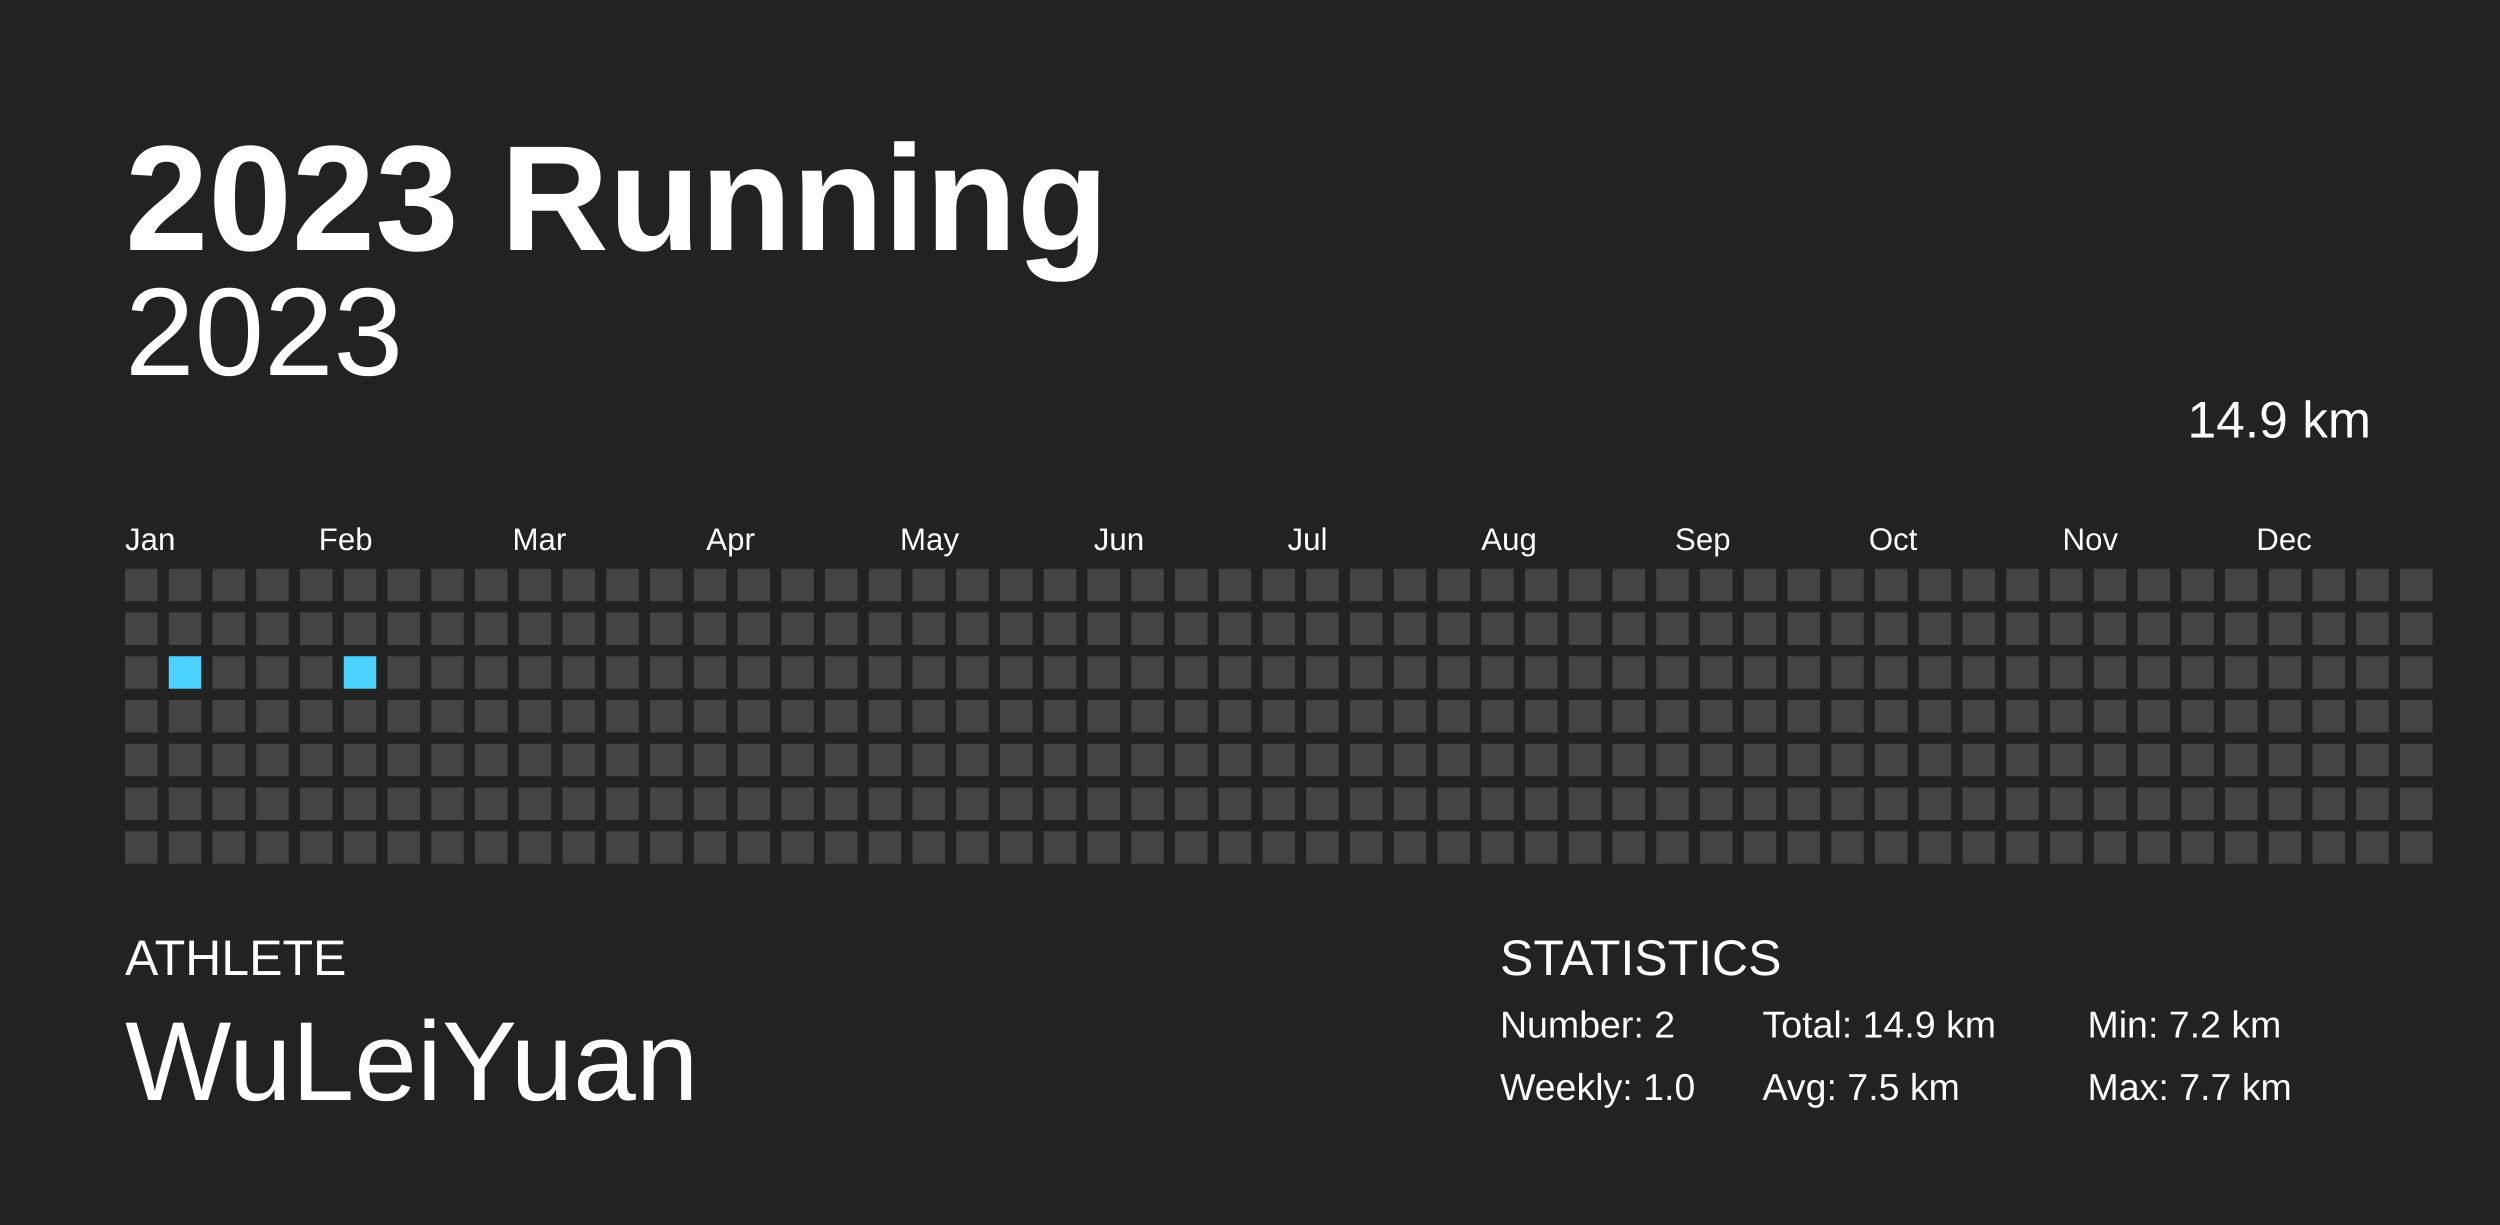
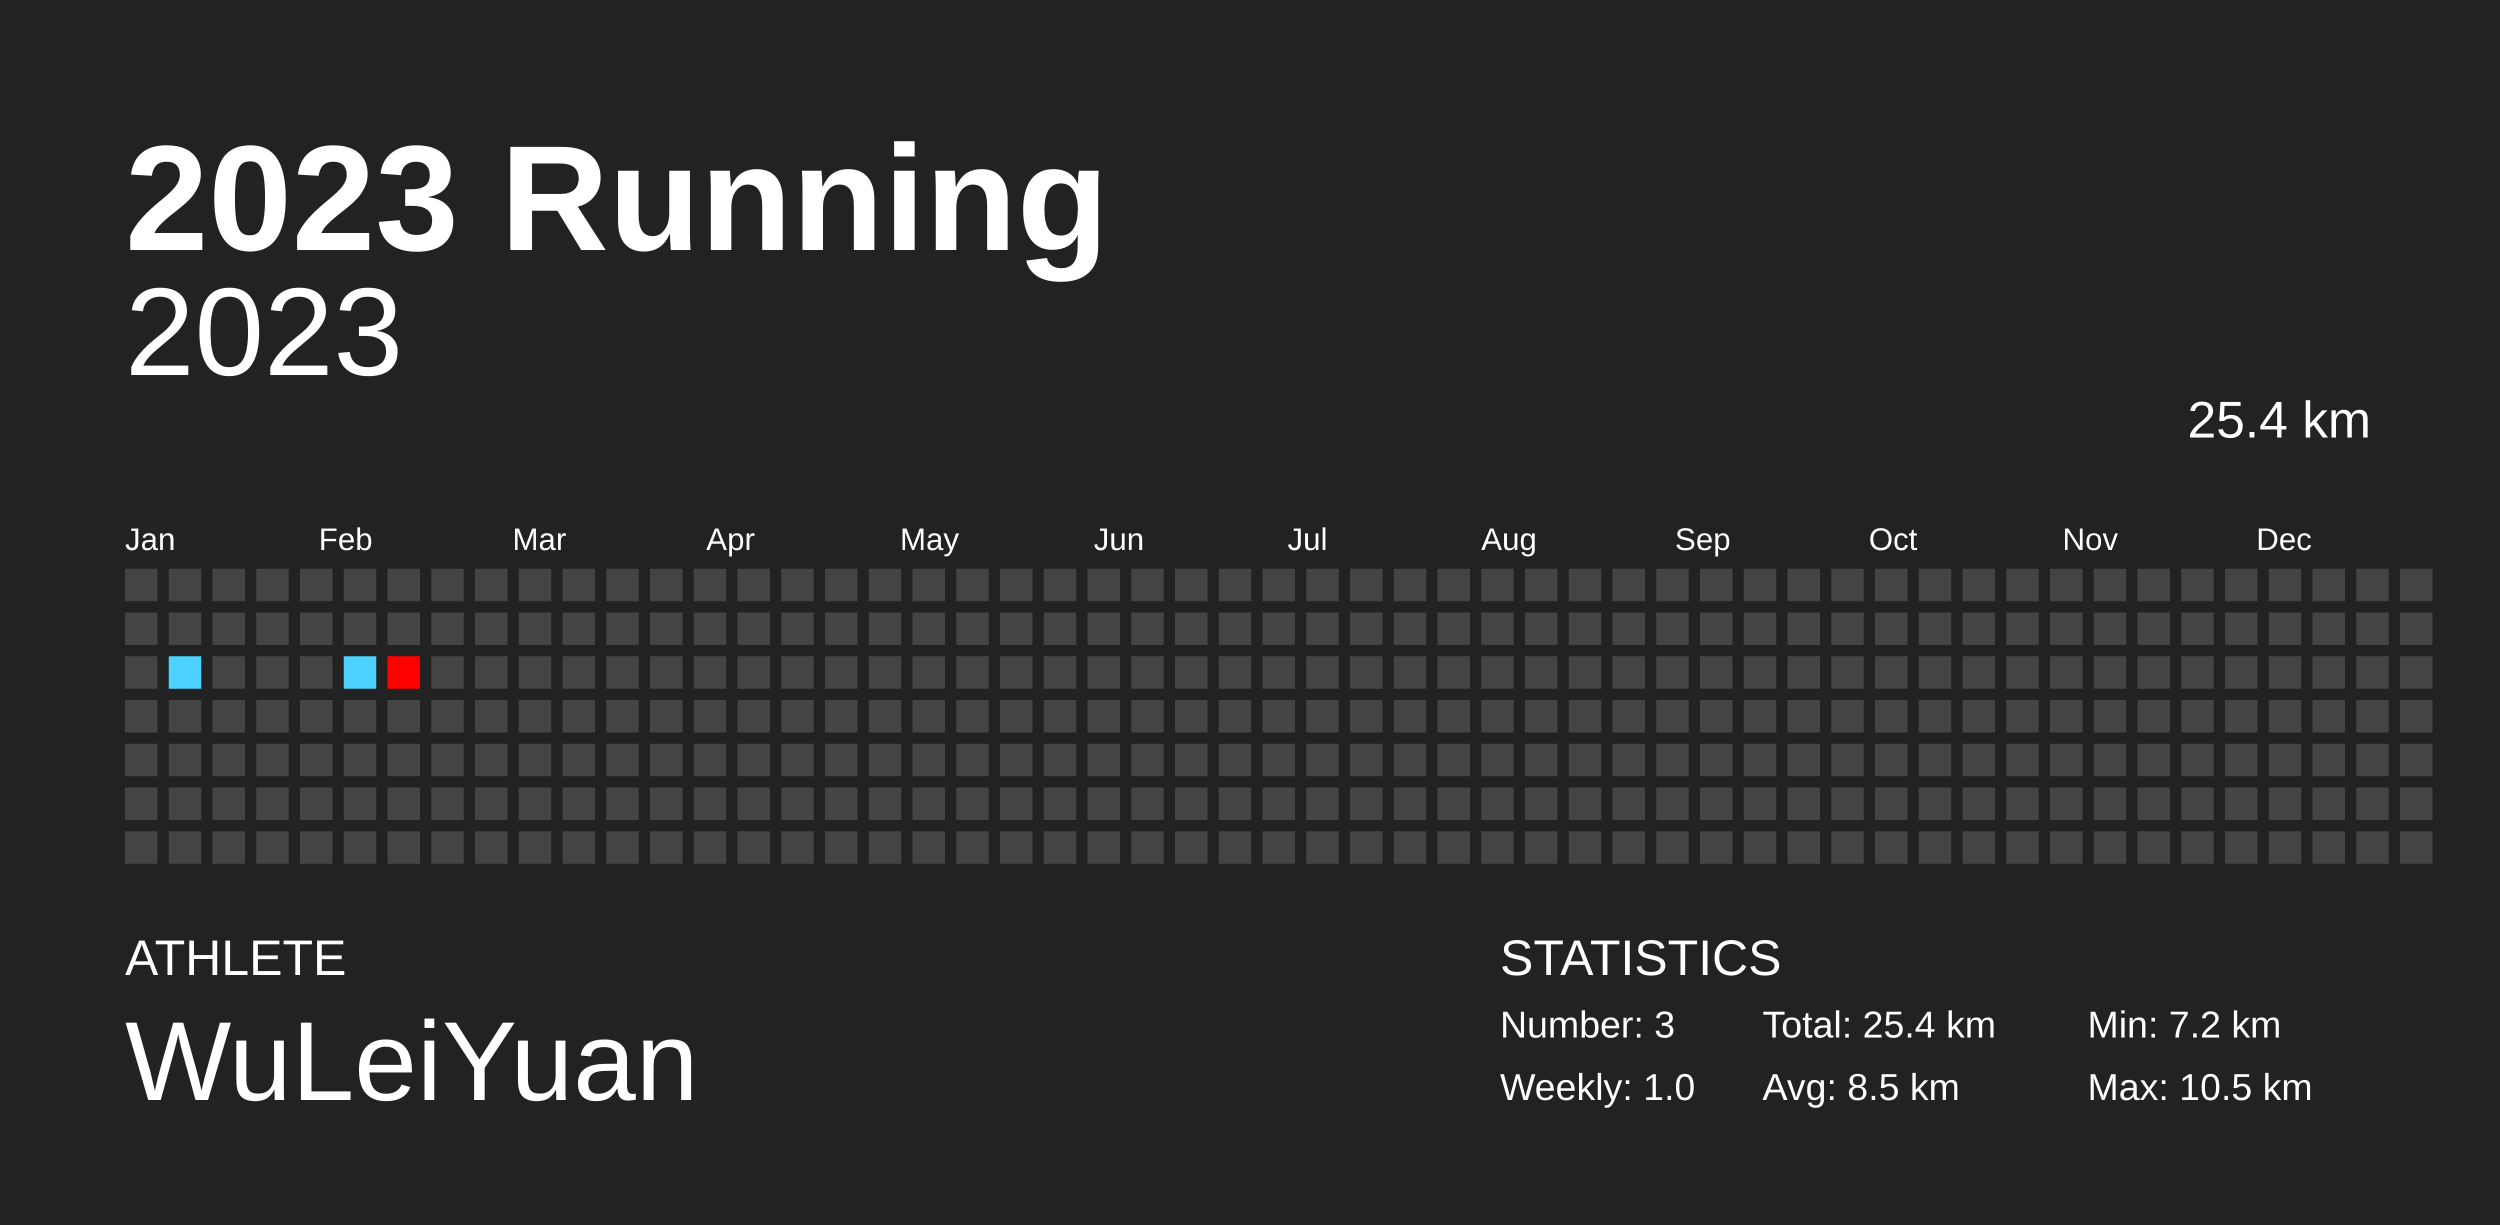
<svg xmlns="http://www.w3.org/2000/svg" baseProfile="full" height="98mm" version="1.1" viewBox="0,0,200,98" width="200mm">
  <defs />
  <rect fill="#222222" height="98" width="200" x="0" y="0" />
  <text fill="#FFFFFF" style="font-size:12px; font-family:Arial; font-weight:bold;" x="10" y="20">2023 Running</text>
  <text fill="#FFFFFF" style="font-size:4px; font-family:Arial" x="10" y="78">ATHLETE</text>
  <text fill="#FFFFFF" style="font-size:9px; font-family:Arial" x="10" y="88">WuLeiYuan</text>
  <text fill="#FFFFFF" style="font-size:4px; font-family:Arial" x="120" y="78">STATISTICS</text>
-   <text fill="#FFFFFF" style="font-size:3px; font-family:Arial" x="120" y="83">Number: 2</text>
+   <text fill="#FFFFFF" style="font-size:3px; font-family:Arial" x="120" y="83">Number: 3</text>
  <text fill="#FFFFFF" style="font-size:3px; font-family:Arial" x="120" y="88">Weekly: 1.0</text>
-   <text fill="#FFFFFF" style="font-size:3px; font-family:Arial" x="141" y="83">Total: 14.9 km</text>
-   <text fill="#FFFFFF" style="font-size:3px; font-family:Arial" x="141" y="88">Avg: 7.5 km</text>
+   <text fill="#FFFFFF" style="font-size:3px; font-family:Arial" x="141" y="83">Total: 25.4 km</text>
+   <text fill="#FFFFFF" style="font-size:3px; font-family:Arial" x="141" y="88">Avg: 8.5 km</text>
  <text fill="#FFFFFF" style="font-size:3px; font-family:Arial" x="167" y="83">Min: 7.2 km</text>
-   <text fill="#FFFFFF" style="font-size:3px; font-family:Arial" x="167" y="88">Max: 7.7 km</text>
+   <text fill="#FFFFFF" style="font-size:3px; font-family:Arial" x="167" y="88">Max: 10.5 km</text>
  <text alignment-baseline="hanging" fill="#FFFFFF" style="font-size:10.0px; font-family:Arial;" x="10" y="30">2023</text>
-   <text alignment-baseline="hanging" fill="#FFFFFF" style="font-size:4.125px; font-family:Arial;" x="175" y="35">14.9 km</text>
+   <text alignment-baseline="hanging" fill="#FFFFFF" style="font-size:4.125px; font-family:Arial;" x="175" y="35">25.4 km</text>
  <text fill="#FFFFFF" style="font-size:2.5px; font-family:Arial" x="10.0" y="44">Jan</text>
  <text fill="#FFFFFF" style="font-size:2.5px; font-family:Arial" x="25.5" y="44">Feb</text>
  <text fill="#FFFFFF" style="font-size:2.5px; font-family:Arial" x="41.0" y="44">Mar</text>
  <text fill="#FFFFFF" style="font-size:2.5px; font-family:Arial" x="56.5" y="44">Apr</text>
  <text fill="#FFFFFF" style="font-size:2.5px; font-family:Arial" x="72.0" y="44">May</text>
  <text fill="#FFFFFF" style="font-size:2.5px; font-family:Arial" x="87.5" y="44">Jun</text>
  <text fill="#FFFFFF" style="font-size:2.5px; font-family:Arial" x="103.0" y="44">Jul</text>
  <text fill="#FFFFFF" style="font-size:2.5px; font-family:Arial" x="118.5" y="44">Aug</text>
  <text fill="#FFFFFF" style="font-size:2.5px; font-family:Arial" x="134.0" y="44">Sep</text>
  <text fill="#FFFFFF" style="font-size:2.5px; font-family:Arial" x="149.5" y="44">Oct</text>
  <text fill="#FFFFFF" style="font-size:2.5px; font-family:Arial" x="165.0" y="44">Nov</text>
  <text fill="#FFFFFF" style="font-size:2.5px; font-family:Arial" x="180.5" y="44">Dec</text>
  <rect fill="#444444" height="2.6" width="2.6" x="10.0" y="45.5" />
  <rect fill="#444444" height="2.6" width="2.6" x="10.0" y="49.0" />
  <rect fill="#444444" height="2.6" width="2.6" x="10.0" y="52.5" />
  <rect fill="#444444" height="2.6" width="2.6" x="10.0" y="56.0" />
  <rect fill="#444444" height="2.6" width="2.6" x="10.0" y="59.5" />
  <rect fill="#444444" height="2.6" width="2.6" x="10.0" y="63.0" />
  <rect fill="#444444" height="2.6" width="2.6" x="10.0" y="66.5" />
  <rect fill="#444444" height="2.6" width="2.6" x="13.5" y="45.5" />
  <rect fill="#444444" height="2.6" width="2.6" x="13.5" y="49.0" />
  <rect fill="#4dd2ff" height="2.6" width="2.6" x="13.5" y="52.5" />
  <rect fill="#444444" height="2.6" width="2.6" x="13.5" y="56.0" />
  <rect fill="#444444" height="2.6" width="2.6" x="13.5" y="59.5" />
  <rect fill="#444444" height="2.6" width="2.6" x="13.5" y="63.0" />
  <rect fill="#444444" height="2.6" width="2.6" x="13.5" y="66.5" />
  <rect fill="#444444" height="2.6" width="2.6" x="17.0" y="45.5" />
  <rect fill="#444444" height="2.6" width="2.6" x="17.0" y="49.0" />
  <rect fill="#444444" height="2.6" width="2.6" x="17.0" y="52.5" />
  <rect fill="#444444" height="2.6" width="2.6" x="17.0" y="56.0" />
  <rect fill="#444444" height="2.6" width="2.6" x="17.0" y="59.5" />
  <rect fill="#444444" height="2.6" width="2.6" x="17.0" y="63.0" />
  <rect fill="#444444" height="2.6" width="2.6" x="17.0" y="66.5" />
  <rect fill="#444444" height="2.6" width="2.6" x="20.5" y="45.5" />
  <rect fill="#444444" height="2.6" width="2.6" x="20.5" y="49.0" />
  <rect fill="#444444" height="2.6" width="2.6" x="20.5" y="52.5" />
  <rect fill="#444444" height="2.6" width="2.6" x="20.5" y="56.0" />
  <rect fill="#444444" height="2.6" width="2.6" x="20.5" y="59.5" />
  <rect fill="#444444" height="2.6" width="2.6" x="20.5" y="63.0" />
  <rect fill="#444444" height="2.6" width="2.6" x="20.5" y="66.5" />
  <rect fill="#444444" height="2.6" width="2.6" x="24.0" y="45.5" />
  <rect fill="#444444" height="2.6" width="2.6" x="24.0" y="49.0" />
  <rect fill="#444444" height="2.6" width="2.6" x="24.0" y="52.5" />
  <rect fill="#444444" height="2.6" width="2.6" x="24.0" y="56.0" />
  <rect fill="#444444" height="2.6" width="2.6" x="24.0" y="59.5" />
  <rect fill="#444444" height="2.6" width="2.6" x="24.0" y="63.0" />
  <rect fill="#444444" height="2.6" width="2.6" x="24.0" y="66.5" />
  <rect fill="#444444" height="2.6" width="2.6" x="27.5" y="45.5" />
  <rect fill="#444444" height="2.6" width="2.6" x="27.5" y="49.0" />
  <rect fill="#4dd2ff" height="2.6" width="2.6" x="27.5" y="52.5" />
  <rect fill="#444444" height="2.6" width="2.6" x="27.5" y="56.0" />
  <rect fill="#444444" height="2.6" width="2.6" x="27.5" y="59.5" />
  <rect fill="#444444" height="2.6" width="2.6" x="27.5" y="63.0" />
  <rect fill="#444444" height="2.6" width="2.6" x="27.5" y="66.5" />
  <rect fill="#444444" height="2.6" width="2.6" x="31.0" y="45.5" />
  <rect fill="#444444" height="2.6" width="2.6" x="31.0" y="49.0" />
-   <rect fill="#444444" height="2.6" width="2.6" x="31.0" y="52.5" />
+   <rect fill="#ff0000" height="2.6" width="2.6" x="31.0" y="52.5" />
  <rect fill="#444444" height="2.6" width="2.6" x="31.0" y="56.0" />
  <rect fill="#444444" height="2.6" width="2.6" x="31.0" y="59.5" />
  <rect fill="#444444" height="2.6" width="2.6" x="31.0" y="63.0" />
  <rect fill="#444444" height="2.6" width="2.6" x="31.0" y="66.5" />
  <rect fill="#444444" height="2.6" width="2.6" x="34.5" y="45.5" />
  <rect fill="#444444" height="2.6" width="2.6" x="34.5" y="49.0" />
  <rect fill="#444444" height="2.6" width="2.6" x="34.5" y="52.5" />
  <rect fill="#444444" height="2.6" width="2.6" x="34.5" y="56.0" />
  <rect fill="#444444" height="2.6" width="2.6" x="34.5" y="59.5" />
  <rect fill="#444444" height="2.6" width="2.6" x="34.5" y="63.0" />
  <rect fill="#444444" height="2.6" width="2.6" x="34.5" y="66.5" />
  <rect fill="#444444" height="2.6" width="2.6" x="38.0" y="45.5" />
  <rect fill="#444444" height="2.6" width="2.6" x="38.0" y="49.0" />
  <rect fill="#444444" height="2.6" width="2.6" x="38.0" y="52.5" />
  <rect fill="#444444" height="2.6" width="2.6" x="38.0" y="56.0" />
  <rect fill="#444444" height="2.6" width="2.6" x="38.0" y="59.5" />
  <rect fill="#444444" height="2.6" width="2.6" x="38.0" y="63.0" />
  <rect fill="#444444" height="2.6" width="2.6" x="38.0" y="66.5" />
  <rect fill="#444444" height="2.6" width="2.6" x="41.5" y="45.5" />
  <rect fill="#444444" height="2.6" width="2.6" x="41.5" y="49.0" />
  <rect fill="#444444" height="2.6" width="2.6" x="41.5" y="52.5" />
  <rect fill="#444444" height="2.6" width="2.6" x="41.5" y="56.0" />
  <rect fill="#444444" height="2.6" width="2.6" x="41.5" y="59.5" />
  <rect fill="#444444" height="2.6" width="2.6" x="41.5" y="63.0" />
  <rect fill="#444444" height="2.6" width="2.6" x="41.5" y="66.5" />
  <rect fill="#444444" height="2.6" width="2.6" x="45.0" y="45.5" />
  <rect fill="#444444" height="2.6" width="2.6" x="45.0" y="49.0" />
  <rect fill="#444444" height="2.6" width="2.6" x="45.0" y="52.5" />
  <rect fill="#444444" height="2.6" width="2.6" x="45.0" y="56.0" />
  <rect fill="#444444" height="2.6" width="2.6" x="45.0" y="59.5" />
  <rect fill="#444444" height="2.6" width="2.6" x="45.0" y="63.0" />
  <rect fill="#444444" height="2.6" width="2.6" x="45.0" y="66.5" />
  <rect fill="#444444" height="2.6" width="2.6" x="48.5" y="45.5" />
  <rect fill="#444444" height="2.6" width="2.6" x="48.5" y="49.0" />
  <rect fill="#444444" height="2.6" width="2.6" x="48.5" y="52.5" />
  <rect fill="#444444" height="2.6" width="2.6" x="48.5" y="56.0" />
  <rect fill="#444444" height="2.6" width="2.6" x="48.5" y="59.5" />
  <rect fill="#444444" height="2.6" width="2.6" x="48.5" y="63.0" />
  <rect fill="#444444" height="2.6" width="2.6" x="48.5" y="66.5" />
  <rect fill="#444444" height="2.6" width="2.6" x="52.0" y="45.5" />
  <rect fill="#444444" height="2.6" width="2.6" x="52.0" y="49.0" />
  <rect fill="#444444" height="2.6" width="2.6" x="52.0" y="52.5" />
  <rect fill="#444444" height="2.6" width="2.6" x="52.0" y="56.0" />
  <rect fill="#444444" height="2.6" width="2.6" x="52.0" y="59.5" />
  <rect fill="#444444" height="2.6" width="2.6" x="52.0" y="63.0" />
  <rect fill="#444444" height="2.6" width="2.6" x="52.0" y="66.5" />
  <rect fill="#444444" height="2.6" width="2.6" x="55.5" y="45.5" />
  <rect fill="#444444" height="2.6" width="2.6" x="55.5" y="49.0" />
  <rect fill="#444444" height="2.6" width="2.6" x="55.5" y="52.5" />
  <rect fill="#444444" height="2.6" width="2.6" x="55.5" y="56.0" />
  <rect fill="#444444" height="2.6" width="2.6" x="55.5" y="59.5" />
  <rect fill="#444444" height="2.6" width="2.6" x="55.5" y="63.0" />
  <rect fill="#444444" height="2.6" width="2.6" x="55.5" y="66.5" />
  <rect fill="#444444" height="2.6" width="2.6" x="59.0" y="45.5" />
  <rect fill="#444444" height="2.6" width="2.6" x="59.0" y="49.0" />
  <rect fill="#444444" height="2.6" width="2.6" x="59.0" y="52.5" />
  <rect fill="#444444" height="2.6" width="2.6" x="59.0" y="56.0" />
  <rect fill="#444444" height="2.6" width="2.6" x="59.0" y="59.5" />
  <rect fill="#444444" height="2.6" width="2.6" x="59.0" y="63.0" />
  <rect fill="#444444" height="2.6" width="2.6" x="59.0" y="66.5" />
  <rect fill="#444444" height="2.6" width="2.6" x="62.5" y="45.5" />
  <rect fill="#444444" height="2.6" width="2.6" x="62.5" y="49.0" />
  <rect fill="#444444" height="2.6" width="2.6" x="62.5" y="52.5" />
  <rect fill="#444444" height="2.6" width="2.6" x="62.5" y="56.0" />
  <rect fill="#444444" height="2.6" width="2.6" x="62.5" y="59.5" />
  <rect fill="#444444" height="2.6" width="2.6" x="62.5" y="63.0" />
  <rect fill="#444444" height="2.6" width="2.6" x="62.5" y="66.5" />
  <rect fill="#444444" height="2.6" width="2.6" x="66.0" y="45.5" />
  <rect fill="#444444" height="2.6" width="2.6" x="66.0" y="49.0" />
  <rect fill="#444444" height="2.6" width="2.6" x="66.0" y="52.5" />
  <rect fill="#444444" height="2.6" width="2.6" x="66.0" y="56.0" />
  <rect fill="#444444" height="2.6" width="2.6" x="66.0" y="59.5" />
  <rect fill="#444444" height="2.6" width="2.6" x="66.0" y="63.0" />
  <rect fill="#444444" height="2.6" width="2.6" x="66.0" y="66.5" />
  <rect fill="#444444" height="2.6" width="2.6" x="69.5" y="45.5" />
  <rect fill="#444444" height="2.6" width="2.6" x="69.5" y="49.0" />
  <rect fill="#444444" height="2.6" width="2.6" x="69.5" y="52.5" />
  <rect fill="#444444" height="2.6" width="2.6" x="69.5" y="56.0" />
  <rect fill="#444444" height="2.6" width="2.6" x="69.5" y="59.5" />
  <rect fill="#444444" height="2.6" width="2.6" x="69.5" y="63.0" />
  <rect fill="#444444" height="2.6" width="2.6" x="69.5" y="66.5" />
  <rect fill="#444444" height="2.6" width="2.6" x="73.0" y="45.5" />
  <rect fill="#444444" height="2.6" width="2.6" x="73.0" y="49.0" />
  <rect fill="#444444" height="2.6" width="2.6" x="73.0" y="52.5" />
  <rect fill="#444444" height="2.6" width="2.6" x="73.0" y="56.0" />
  <rect fill="#444444" height="2.6" width="2.6" x="73.0" y="59.5" />
  <rect fill="#444444" height="2.6" width="2.6" x="73.0" y="63.0" />
  <rect fill="#444444" height="2.6" width="2.6" x="73.0" y="66.5" />
  <rect fill="#444444" height="2.6" width="2.6" x="76.5" y="45.5" />
  <rect fill="#444444" height="2.6" width="2.6" x="76.5" y="49.0" />
  <rect fill="#444444" height="2.6" width="2.6" x="76.5" y="52.5" />
  <rect fill="#444444" height="2.6" width="2.6" x="76.5" y="56.0" />
  <rect fill="#444444" height="2.6" width="2.6" x="76.5" y="59.5" />
  <rect fill="#444444" height="2.6" width="2.6" x="76.5" y="63.0" />
  <rect fill="#444444" height="2.6" width="2.6" x="76.5" y="66.5" />
  <rect fill="#444444" height="2.6" width="2.6" x="80.0" y="45.5" />
  <rect fill="#444444" height="2.6" width="2.6" x="80.0" y="49.0" />
  <rect fill="#444444" height="2.6" width="2.6" x="80.0" y="52.5" />
  <rect fill="#444444" height="2.6" width="2.6" x="80.0" y="56.0" />
  <rect fill="#444444" height="2.6" width="2.6" x="80.0" y="59.5" />
  <rect fill="#444444" height="2.6" width="2.6" x="80.0" y="63.0" />
  <rect fill="#444444" height="2.6" width="2.6" x="80.0" y="66.5" />
  <rect fill="#444444" height="2.6" width="2.6" x="83.5" y="45.5" />
  <rect fill="#444444" height="2.6" width="2.6" x="83.5" y="49.0" />
  <rect fill="#444444" height="2.6" width="2.6" x="83.5" y="52.5" />
  <rect fill="#444444" height="2.6" width="2.6" x="83.5" y="56.0" />
  <rect fill="#444444" height="2.6" width="2.6" x="83.5" y="59.5" />
  <rect fill="#444444" height="2.6" width="2.6" x="83.5" y="63.0" />
  <rect fill="#444444" height="2.6" width="2.6" x="83.5" y="66.5" />
  <rect fill="#444444" height="2.6" width="2.6" x="87.0" y="45.5" />
  <rect fill="#444444" height="2.6" width="2.6" x="87.0" y="49.0" />
  <rect fill="#444444" height="2.6" width="2.6" x="87.0" y="52.5" />
  <rect fill="#444444" height="2.6" width="2.6" x="87.0" y="56.0" />
  <rect fill="#444444" height="2.6" width="2.6" x="87.0" y="59.5" />
  <rect fill="#444444" height="2.6" width="2.6" x="87.0" y="63.0" />
  <rect fill="#444444" height="2.6" width="2.6" x="87.0" y="66.5" />
  <rect fill="#444444" height="2.6" width="2.6" x="90.5" y="45.5" />
  <rect fill="#444444" height="2.6" width="2.6" x="90.5" y="49.0" />
  <rect fill="#444444" height="2.6" width="2.6" x="90.5" y="52.5" />
  <rect fill="#444444" height="2.6" width="2.6" x="90.5" y="56.0" />
  <rect fill="#444444" height="2.6" width="2.6" x="90.5" y="59.5" />
  <rect fill="#444444" height="2.6" width="2.6" x="90.5" y="63.0" />
  <rect fill="#444444" height="2.6" width="2.6" x="90.5" y="66.5" />
  <rect fill="#444444" height="2.6" width="2.6" x="94.0" y="45.5" />
  <rect fill="#444444" height="2.6" width="2.6" x="94.0" y="49.0" />
  <rect fill="#444444" height="2.6" width="2.6" x="94.0" y="52.5" />
  <rect fill="#444444" height="2.6" width="2.6" x="94.0" y="56.0" />
  <rect fill="#444444" height="2.6" width="2.6" x="94.0" y="59.5" />
  <rect fill="#444444" height="2.6" width="2.6" x="94.0" y="63.0" />
  <rect fill="#444444" height="2.6" width="2.6" x="94.0" y="66.5" />
  <rect fill="#444444" height="2.6" width="2.6" x="97.5" y="45.5" />
  <rect fill="#444444" height="2.6" width="2.6" x="97.5" y="49.0" />
  <rect fill="#444444" height="2.6" width="2.6" x="97.5" y="52.5" />
  <rect fill="#444444" height="2.6" width="2.6" x="97.5" y="56.0" />
  <rect fill="#444444" height="2.6" width="2.6" x="97.5" y="59.5" />
  <rect fill="#444444" height="2.6" width="2.6" x="97.5" y="63.0" />
  <rect fill="#444444" height="2.6" width="2.6" x="97.5" y="66.5" />
  <rect fill="#444444" height="2.6" width="2.6" x="101.0" y="45.5" />
  <rect fill="#444444" height="2.6" width="2.6" x="101.0" y="49.0" />
  <rect fill="#444444" height="2.6" width="2.6" x="101.0" y="52.5" />
  <rect fill="#444444" height="2.6" width="2.6" x="101.0" y="56.0" />
  <rect fill="#444444" height="2.6" width="2.6" x="101.0" y="59.5" />
  <rect fill="#444444" height="2.6" width="2.6" x="101.0" y="63.0" />
  <rect fill="#444444" height="2.6" width="2.6" x="101.0" y="66.5" />
  <rect fill="#444444" height="2.6" width="2.6" x="104.5" y="45.5" />
  <rect fill="#444444" height="2.6" width="2.6" x="104.5" y="49.0" />
  <rect fill="#444444" height="2.6" width="2.6" x="104.5" y="52.5" />
  <rect fill="#444444" height="2.6" width="2.6" x="104.5" y="56.0" />
  <rect fill="#444444" height="2.6" width="2.6" x="104.5" y="59.5" />
  <rect fill="#444444" height="2.6" width="2.6" x="104.5" y="63.0" />
  <rect fill="#444444" height="2.6" width="2.6" x="104.5" y="66.5" />
  <rect fill="#444444" height="2.6" width="2.6" x="108.0" y="45.5" />
  <rect fill="#444444" height="2.6" width="2.6" x="108.0" y="49.0" />
  <rect fill="#444444" height="2.6" width="2.6" x="108.0" y="52.5" />
  <rect fill="#444444" height="2.6" width="2.6" x="108.0" y="56.0" />
  <rect fill="#444444" height="2.6" width="2.6" x="108.0" y="59.5" />
  <rect fill="#444444" height="2.6" width="2.6" x="108.0" y="63.0" />
  <rect fill="#444444" height="2.6" width="2.6" x="108.0" y="66.5" />
  <rect fill="#444444" height="2.6" width="2.6" x="111.5" y="45.5" />
  <rect fill="#444444" height="2.6" width="2.6" x="111.5" y="49.0" />
  <rect fill="#444444" height="2.6" width="2.6" x="111.5" y="52.5" />
  <rect fill="#444444" height="2.6" width="2.6" x="111.5" y="56.0" />
  <rect fill="#444444" height="2.6" width="2.6" x="111.5" y="59.5" />
  <rect fill="#444444" height="2.6" width="2.6" x="111.5" y="63.0" />
  <rect fill="#444444" height="2.6" width="2.6" x="111.5" y="66.5" />
  <rect fill="#444444" height="2.6" width="2.6" x="115.0" y="45.5" />
  <rect fill="#444444" height="2.6" width="2.6" x="115.0" y="49.0" />
  <rect fill="#444444" height="2.6" width="2.6" x="115.0" y="52.5" />
  <rect fill="#444444" height="2.6" width="2.6" x="115.0" y="56.0" />
  <rect fill="#444444" height="2.6" width="2.6" x="115.0" y="59.5" />
  <rect fill="#444444" height="2.6" width="2.6" x="115.0" y="63.0" />
  <rect fill="#444444" height="2.6" width="2.6" x="115.0" y="66.5" />
  <rect fill="#444444" height="2.6" width="2.6" x="118.5" y="45.5" />
  <rect fill="#444444" height="2.6" width="2.6" x="118.5" y="49.0" />
  <rect fill="#444444" height="2.6" width="2.6" x="118.5" y="52.5" />
  <rect fill="#444444" height="2.6" width="2.6" x="118.5" y="56.0" />
  <rect fill="#444444" height="2.6" width="2.6" x="118.5" y="59.5" />
  <rect fill="#444444" height="2.6" width="2.6" x="118.5" y="63.0" />
  <rect fill="#444444" height="2.6" width="2.6" x="118.5" y="66.5" />
  <rect fill="#444444" height="2.6" width="2.6" x="122.0" y="45.5" />
  <rect fill="#444444" height="2.6" width="2.6" x="122.0" y="49.0" />
  <rect fill="#444444" height="2.6" width="2.6" x="122.0" y="52.5" />
  <rect fill="#444444" height="2.6" width="2.6" x="122.0" y="56.0" />
  <rect fill="#444444" height="2.6" width="2.6" x="122.0" y="59.5" />
  <rect fill="#444444" height="2.6" width="2.6" x="122.0" y="63.0" />
  <rect fill="#444444" height="2.6" width="2.6" x="122.0" y="66.5" />
  <rect fill="#444444" height="2.6" width="2.6" x="125.5" y="45.5" />
  <rect fill="#444444" height="2.6" width="2.6" x="125.5" y="49.0" />
  <rect fill="#444444" height="2.6" width="2.6" x="125.5" y="52.5" />
  <rect fill="#444444" height="2.6" width="2.6" x="125.5" y="56.0" />
  <rect fill="#444444" height="2.6" width="2.6" x="125.5" y="59.5" />
  <rect fill="#444444" height="2.6" width="2.6" x="125.5" y="63.0" />
  <rect fill="#444444" height="2.6" width="2.6" x="125.5" y="66.5" />
  <rect fill="#444444" height="2.6" width="2.6" x="129.0" y="45.5" />
  <rect fill="#444444" height="2.6" width="2.6" x="129.0" y="49.0" />
  <rect fill="#444444" height="2.6" width="2.6" x="129.0" y="52.5" />
  <rect fill="#444444" height="2.6" width="2.6" x="129.0" y="56.0" />
  <rect fill="#444444" height="2.6" width="2.6" x="129.0" y="59.5" />
  <rect fill="#444444" height="2.6" width="2.6" x="129.0" y="63.0" />
  <rect fill="#444444" height="2.6" width="2.6" x="129.0" y="66.5" />
  <rect fill="#444444" height="2.6" width="2.6" x="132.5" y="45.5" />
  <rect fill="#444444" height="2.6" width="2.6" x="132.5" y="49.0" />
  <rect fill="#444444" height="2.6" width="2.6" x="132.5" y="52.5" />
  <rect fill="#444444" height="2.6" width="2.6" x="132.5" y="56.0" />
  <rect fill="#444444" height="2.6" width="2.6" x="132.5" y="59.5" />
  <rect fill="#444444" height="2.6" width="2.6" x="132.5" y="63.0" />
  <rect fill="#444444" height="2.6" width="2.6" x="132.5" y="66.5" />
  <rect fill="#444444" height="2.6" width="2.6" x="136.0" y="45.5" />
  <rect fill="#444444" height="2.6" width="2.6" x="136.0" y="49.0" />
  <rect fill="#444444" height="2.6" width="2.6" x="136.0" y="52.5" />
  <rect fill="#444444" height="2.6" width="2.6" x="136.0" y="56.0" />
  <rect fill="#444444" height="2.6" width="2.6" x="136.0" y="59.5" />
  <rect fill="#444444" height="2.6" width="2.6" x="136.0" y="63.0" />
  <rect fill="#444444" height="2.6" width="2.6" x="136.0" y="66.5" />
  <rect fill="#444444" height="2.6" width="2.6" x="139.5" y="45.5" />
  <rect fill="#444444" height="2.6" width="2.6" x="139.5" y="49.0" />
  <rect fill="#444444" height="2.6" width="2.6" x="139.5" y="52.5" />
  <rect fill="#444444" height="2.6" width="2.6" x="139.5" y="56.0" />
  <rect fill="#444444" height="2.6" width="2.6" x="139.5" y="59.5" />
  <rect fill="#444444" height="2.6" width="2.6" x="139.5" y="63.0" />
  <rect fill="#444444" height="2.6" width="2.6" x="139.5" y="66.5" />
  <rect fill="#444444" height="2.6" width="2.6" x="143.0" y="45.5" />
  <rect fill="#444444" height="2.6" width="2.6" x="143.0" y="49.0" />
  <rect fill="#444444" height="2.6" width="2.6" x="143.0" y="52.5" />
  <rect fill="#444444" height="2.6" width="2.6" x="143.0" y="56.0" />
  <rect fill="#444444" height="2.6" width="2.6" x="143.0" y="59.5" />
  <rect fill="#444444" height="2.6" width="2.6" x="143.0" y="63.0" />
  <rect fill="#444444" height="2.6" width="2.6" x="143.0" y="66.5" />
  <rect fill="#444444" height="2.6" width="2.6" x="146.5" y="45.5" />
  <rect fill="#444444" height="2.6" width="2.6" x="146.5" y="49.0" />
  <rect fill="#444444" height="2.6" width="2.6" x="146.5" y="52.5" />
  <rect fill="#444444" height="2.6" width="2.6" x="146.5" y="56.0" />
  <rect fill="#444444" height="2.6" width="2.6" x="146.5" y="59.5" />
  <rect fill="#444444" height="2.6" width="2.6" x="146.5" y="63.0" />
  <rect fill="#444444" height="2.6" width="2.6" x="146.5" y="66.5" />
  <rect fill="#444444" height="2.6" width="2.6" x="150.0" y="45.5" />
  <rect fill="#444444" height="2.6" width="2.6" x="150.0" y="49.0" />
  <rect fill="#444444" height="2.6" width="2.6" x="150.0" y="52.5" />
  <rect fill="#444444" height="2.6" width="2.6" x="150.0" y="56.0" />
  <rect fill="#444444" height="2.6" width="2.6" x="150.0" y="59.5" />
  <rect fill="#444444" height="2.6" width="2.6" x="150.0" y="63.0" />
  <rect fill="#444444" height="2.6" width="2.6" x="150.0" y="66.5" />
  <rect fill="#444444" height="2.6" width="2.6" x="153.5" y="45.5" />
  <rect fill="#444444" height="2.6" width="2.6" x="153.5" y="49.0" />
  <rect fill="#444444" height="2.6" width="2.6" x="153.5" y="52.5" />
  <rect fill="#444444" height="2.6" width="2.6" x="153.5" y="56.0" />
  <rect fill="#444444" height="2.6" width="2.6" x="153.5" y="59.5" />
  <rect fill="#444444" height="2.6" width="2.6" x="153.5" y="63.0" />
  <rect fill="#444444" height="2.6" width="2.6" x="153.5" y="66.5" />
  <rect fill="#444444" height="2.6" width="2.6" x="157.0" y="45.5" />
  <rect fill="#444444" height="2.6" width="2.6" x="157.0" y="49.0" />
  <rect fill="#444444" height="2.6" width="2.6" x="157.0" y="52.5" />
  <rect fill="#444444" height="2.6" width="2.6" x="157.0" y="56.0" />
  <rect fill="#444444" height="2.6" width="2.6" x="157.0" y="59.5" />
  <rect fill="#444444" height="2.6" width="2.6" x="157.0" y="63.0" />
  <rect fill="#444444" height="2.6" width="2.6" x="157.0" y="66.5" />
  <rect fill="#444444" height="2.6" width="2.6" x="160.5" y="45.5" />
  <rect fill="#444444" height="2.6" width="2.6" x="160.5" y="49.0" />
  <rect fill="#444444" height="2.6" width="2.6" x="160.5" y="52.5" />
  <rect fill="#444444" height="2.6" width="2.6" x="160.5" y="56.0" />
  <rect fill="#444444" height="2.6" width="2.6" x="160.5" y="59.5" />
  <rect fill="#444444" height="2.6" width="2.6" x="160.5" y="63.0" />
  <rect fill="#444444" height="2.6" width="2.6" x="160.5" y="66.5" />
  <rect fill="#444444" height="2.6" width="2.6" x="164.0" y="45.5" />
  <rect fill="#444444" height="2.6" width="2.6" x="164.0" y="49.0" />
  <rect fill="#444444" height="2.6" width="2.6" x="164.0" y="52.5" />
  <rect fill="#444444" height="2.6" width="2.6" x="164.0" y="56.0" />
  <rect fill="#444444" height="2.6" width="2.6" x="164.0" y="59.5" />
  <rect fill="#444444" height="2.6" width="2.6" x="164.0" y="63.0" />
  <rect fill="#444444" height="2.6" width="2.6" x="164.0" y="66.5" />
  <rect fill="#444444" height="2.6" width="2.6" x="167.5" y="45.5" />
  <rect fill="#444444" height="2.6" width="2.6" x="167.5" y="49.0" />
  <rect fill="#444444" height="2.6" width="2.6" x="167.5" y="52.5" />
  <rect fill="#444444" height="2.6" width="2.6" x="167.5" y="56.0" />
  <rect fill="#444444" height="2.6" width="2.6" x="167.5" y="59.5" />
  <rect fill="#444444" height="2.6" width="2.6" x="167.5" y="63.0" />
  <rect fill="#444444" height="2.6" width="2.6" x="167.5" y="66.5" />
  <rect fill="#444444" height="2.6" width="2.6" x="171.0" y="45.5" />
  <rect fill="#444444" height="2.6" width="2.6" x="171.0" y="49.0" />
  <rect fill="#444444" height="2.6" width="2.6" x="171.0" y="52.5" />
  <rect fill="#444444" height="2.6" width="2.6" x="171.0" y="56.0" />
  <rect fill="#444444" height="2.6" width="2.6" x="171.0" y="59.5" />
  <rect fill="#444444" height="2.6" width="2.6" x="171.0" y="63.0" />
  <rect fill="#444444" height="2.6" width="2.6" x="171.0" y="66.5" />
  <rect fill="#444444" height="2.6" width="2.6" x="174.5" y="45.5" />
  <rect fill="#444444" height="2.6" width="2.6" x="174.5" y="49.0" />
  <rect fill="#444444" height="2.6" width="2.6" x="174.5" y="52.5" />
  <rect fill="#444444" height="2.6" width="2.6" x="174.5" y="56.0" />
  <rect fill="#444444" height="2.6" width="2.6" x="174.5" y="59.5" />
  <rect fill="#444444" height="2.6" width="2.6" x="174.5" y="63.0" />
  <rect fill="#444444" height="2.6" width="2.6" x="174.5" y="66.5" />
  <rect fill="#444444" height="2.6" width="2.6" x="178.0" y="45.5" />
  <rect fill="#444444" height="2.6" width="2.6" x="178.0" y="49.0" />
  <rect fill="#444444" height="2.6" width="2.6" x="178.0" y="52.5" />
  <rect fill="#444444" height="2.6" width="2.6" x="178.0" y="56.0" />
  <rect fill="#444444" height="2.6" width="2.6" x="178.0" y="59.5" />
  <rect fill="#444444" height="2.6" width="2.6" x="178.0" y="63.0" />
  <rect fill="#444444" height="2.6" width="2.6" x="178.0" y="66.5" />
  <rect fill="#444444" height="2.6" width="2.6" x="181.5" y="45.5" />
  <rect fill="#444444" height="2.6" width="2.6" x="181.5" y="49.0" />
  <rect fill="#444444" height="2.6" width="2.6" x="181.5" y="52.5" />
  <rect fill="#444444" height="2.6" width="2.6" x="181.5" y="56.0" />
  <rect fill="#444444" height="2.6" width="2.6" x="181.5" y="59.5" />
  <rect fill="#444444" height="2.6" width="2.6" x="181.5" y="63.0" />
  <rect fill="#444444" height="2.6" width="2.6" x="181.5" y="66.5" />
  <rect fill="#444444" height="2.6" width="2.6" x="185.0" y="45.5" />
  <rect fill="#444444" height="2.6" width="2.6" x="185.0" y="49.0" />
  <rect fill="#444444" height="2.6" width="2.6" x="185.0" y="52.5" />
  <rect fill="#444444" height="2.6" width="2.6" x="185.0" y="56.0" />
  <rect fill="#444444" height="2.6" width="2.6" x="185.0" y="59.5" />
  <rect fill="#444444" height="2.6" width="2.6" x="185.0" y="63.0" />
  <rect fill="#444444" height="2.6" width="2.6" x="185.0" y="66.5" />
  <rect fill="#444444" height="2.6" width="2.6" x="188.5" y="45.5" />
  <rect fill="#444444" height="2.6" width="2.6" x="188.5" y="49.0" />
  <rect fill="#444444" height="2.6" width="2.6" x="188.5" y="52.5" />
  <rect fill="#444444" height="2.6" width="2.6" x="188.5" y="56.0" />
  <rect fill="#444444" height="2.6" width="2.6" x="188.5" y="59.5" />
  <rect fill="#444444" height="2.6" width="2.6" x="188.5" y="63.0" />
  <rect fill="#444444" height="2.6" width="2.6" x="188.5" y="66.5" />
  <rect fill="#444444" height="2.6" width="2.6" x="192.0" y="45.5" />
  <rect fill="#444444" height="2.6" width="2.6" x="192.0" y="49.0" />
  <rect fill="#444444" height="2.6" width="2.6" x="192.0" y="52.5" />
  <rect fill="#444444" height="2.6" width="2.6" x="192.0" y="56.0" />
  <rect fill="#444444" height="2.6" width="2.6" x="192.0" y="59.5" />
  <rect fill="#444444" height="2.6" width="2.6" x="192.0" y="63.0" />
  <rect fill="#444444" height="2.6" width="2.6" x="192.0" y="66.5" />
</svg>
